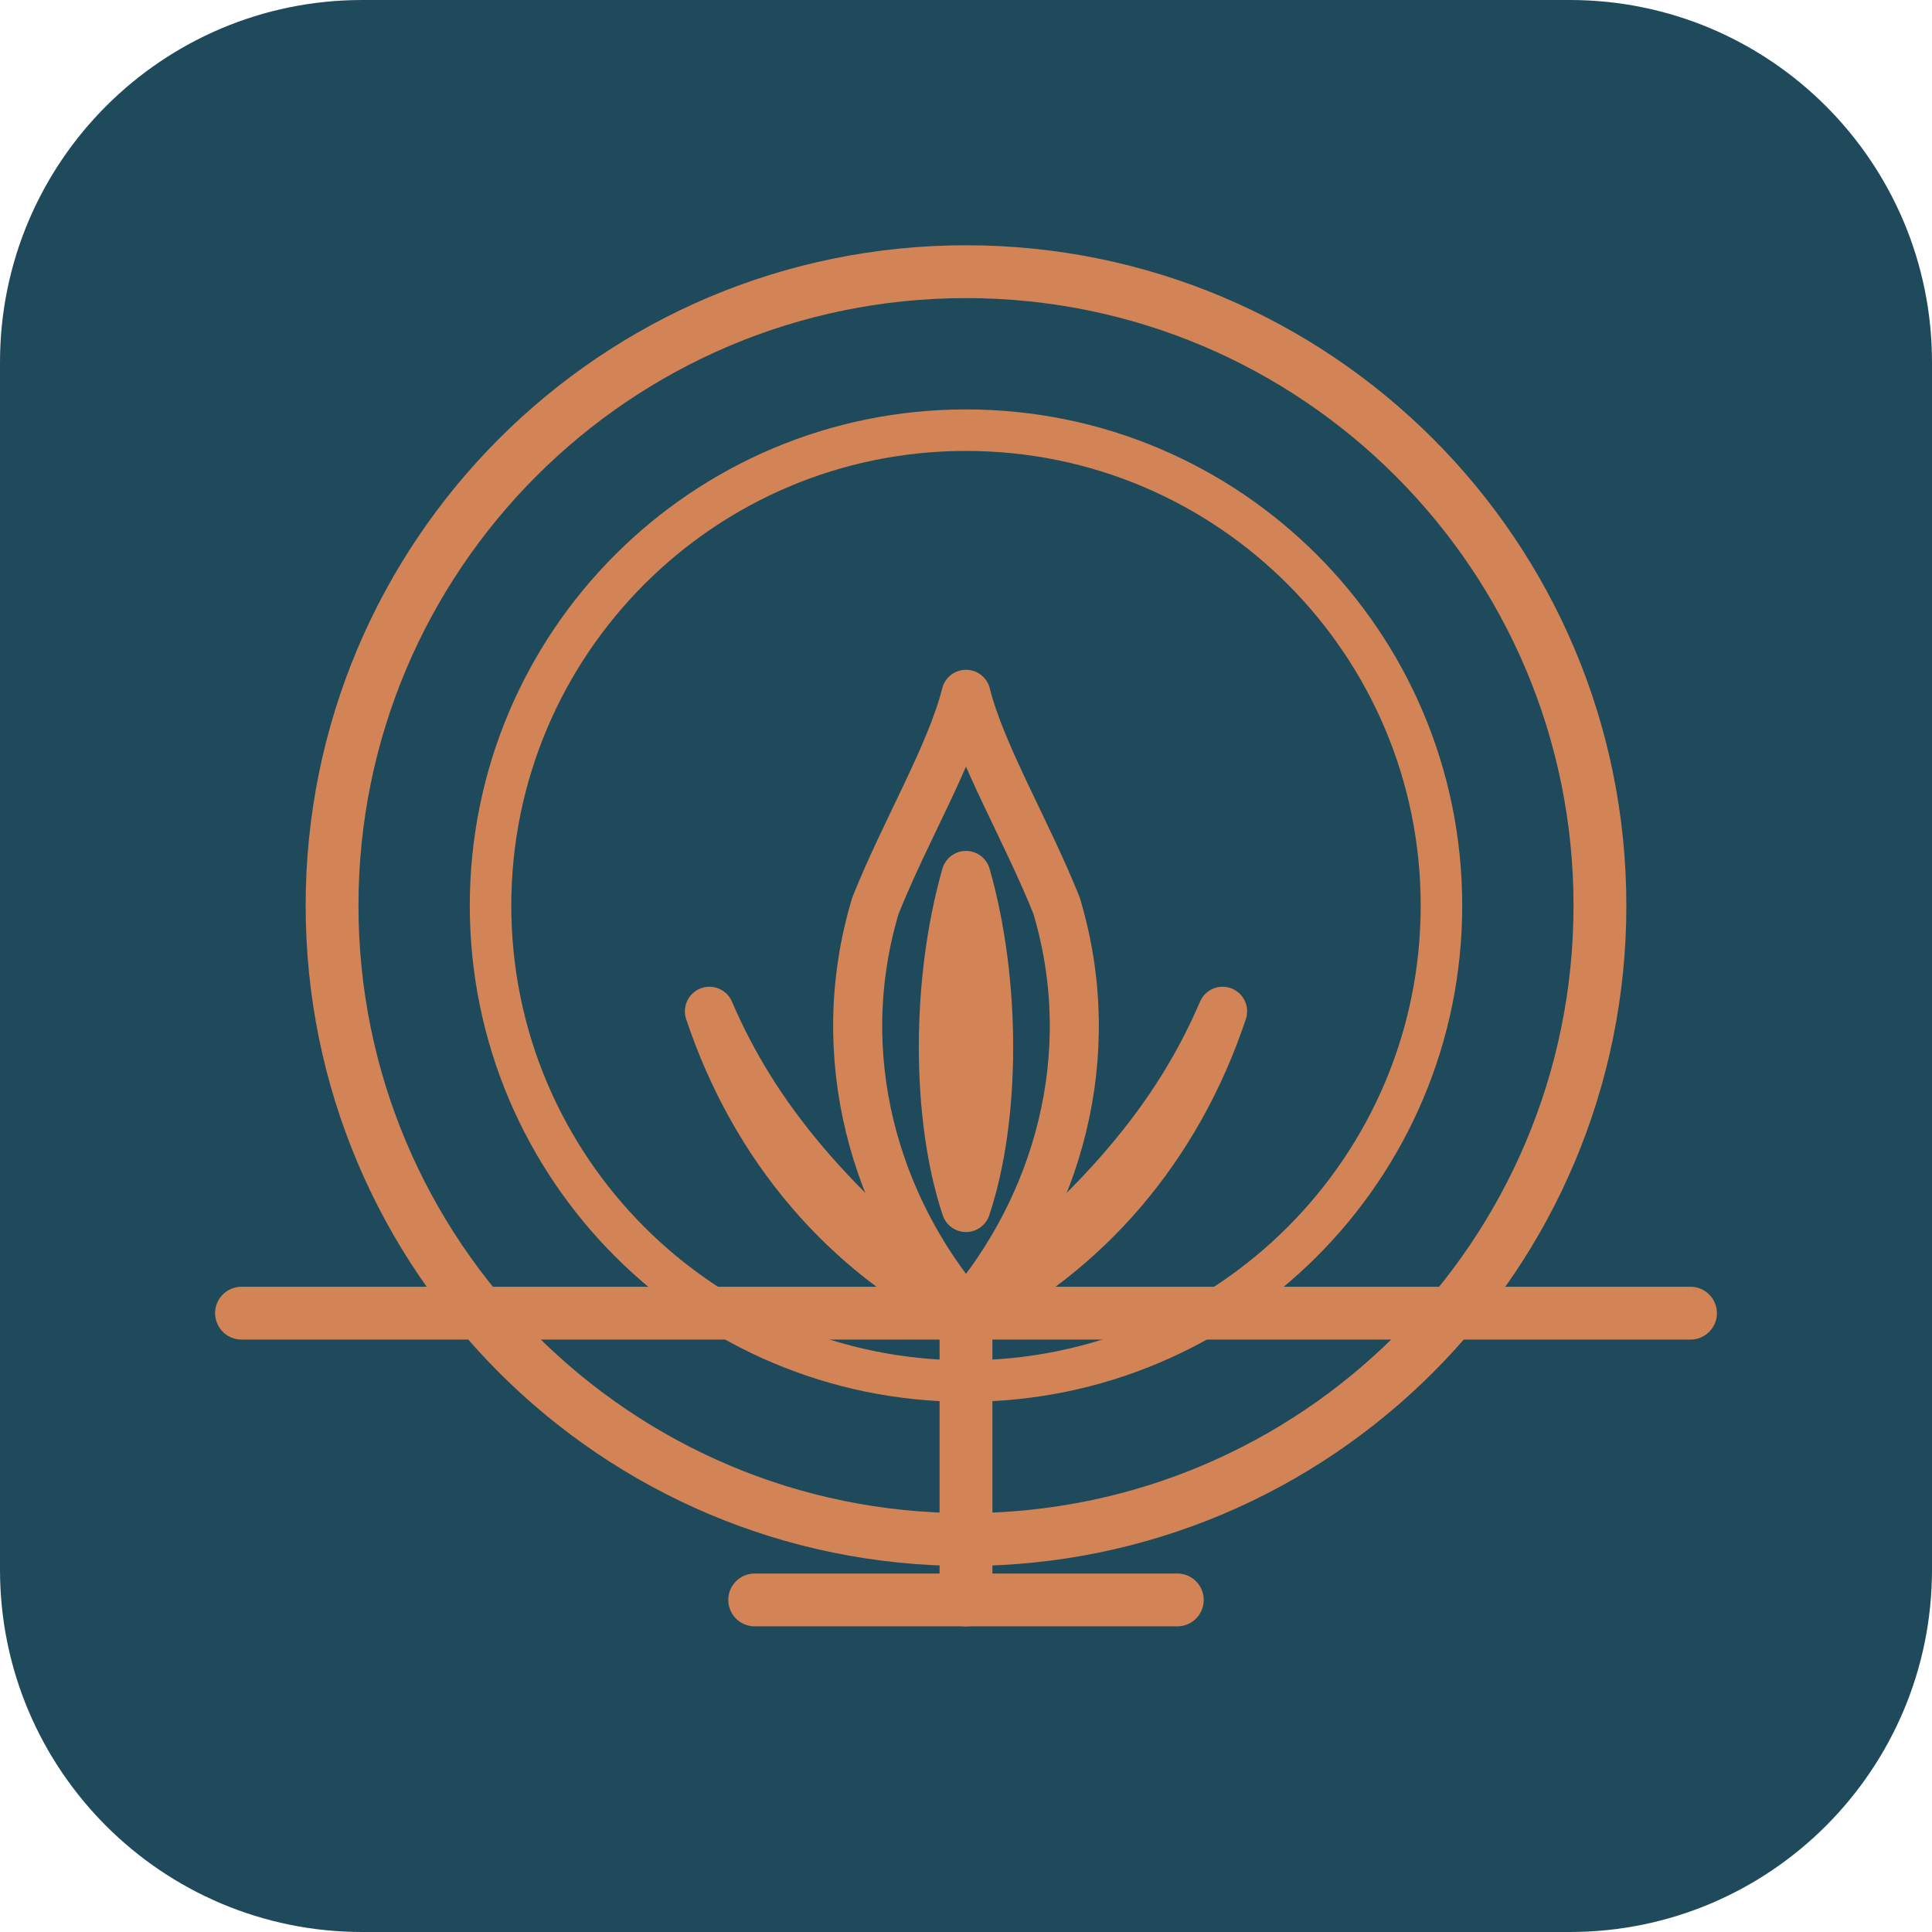
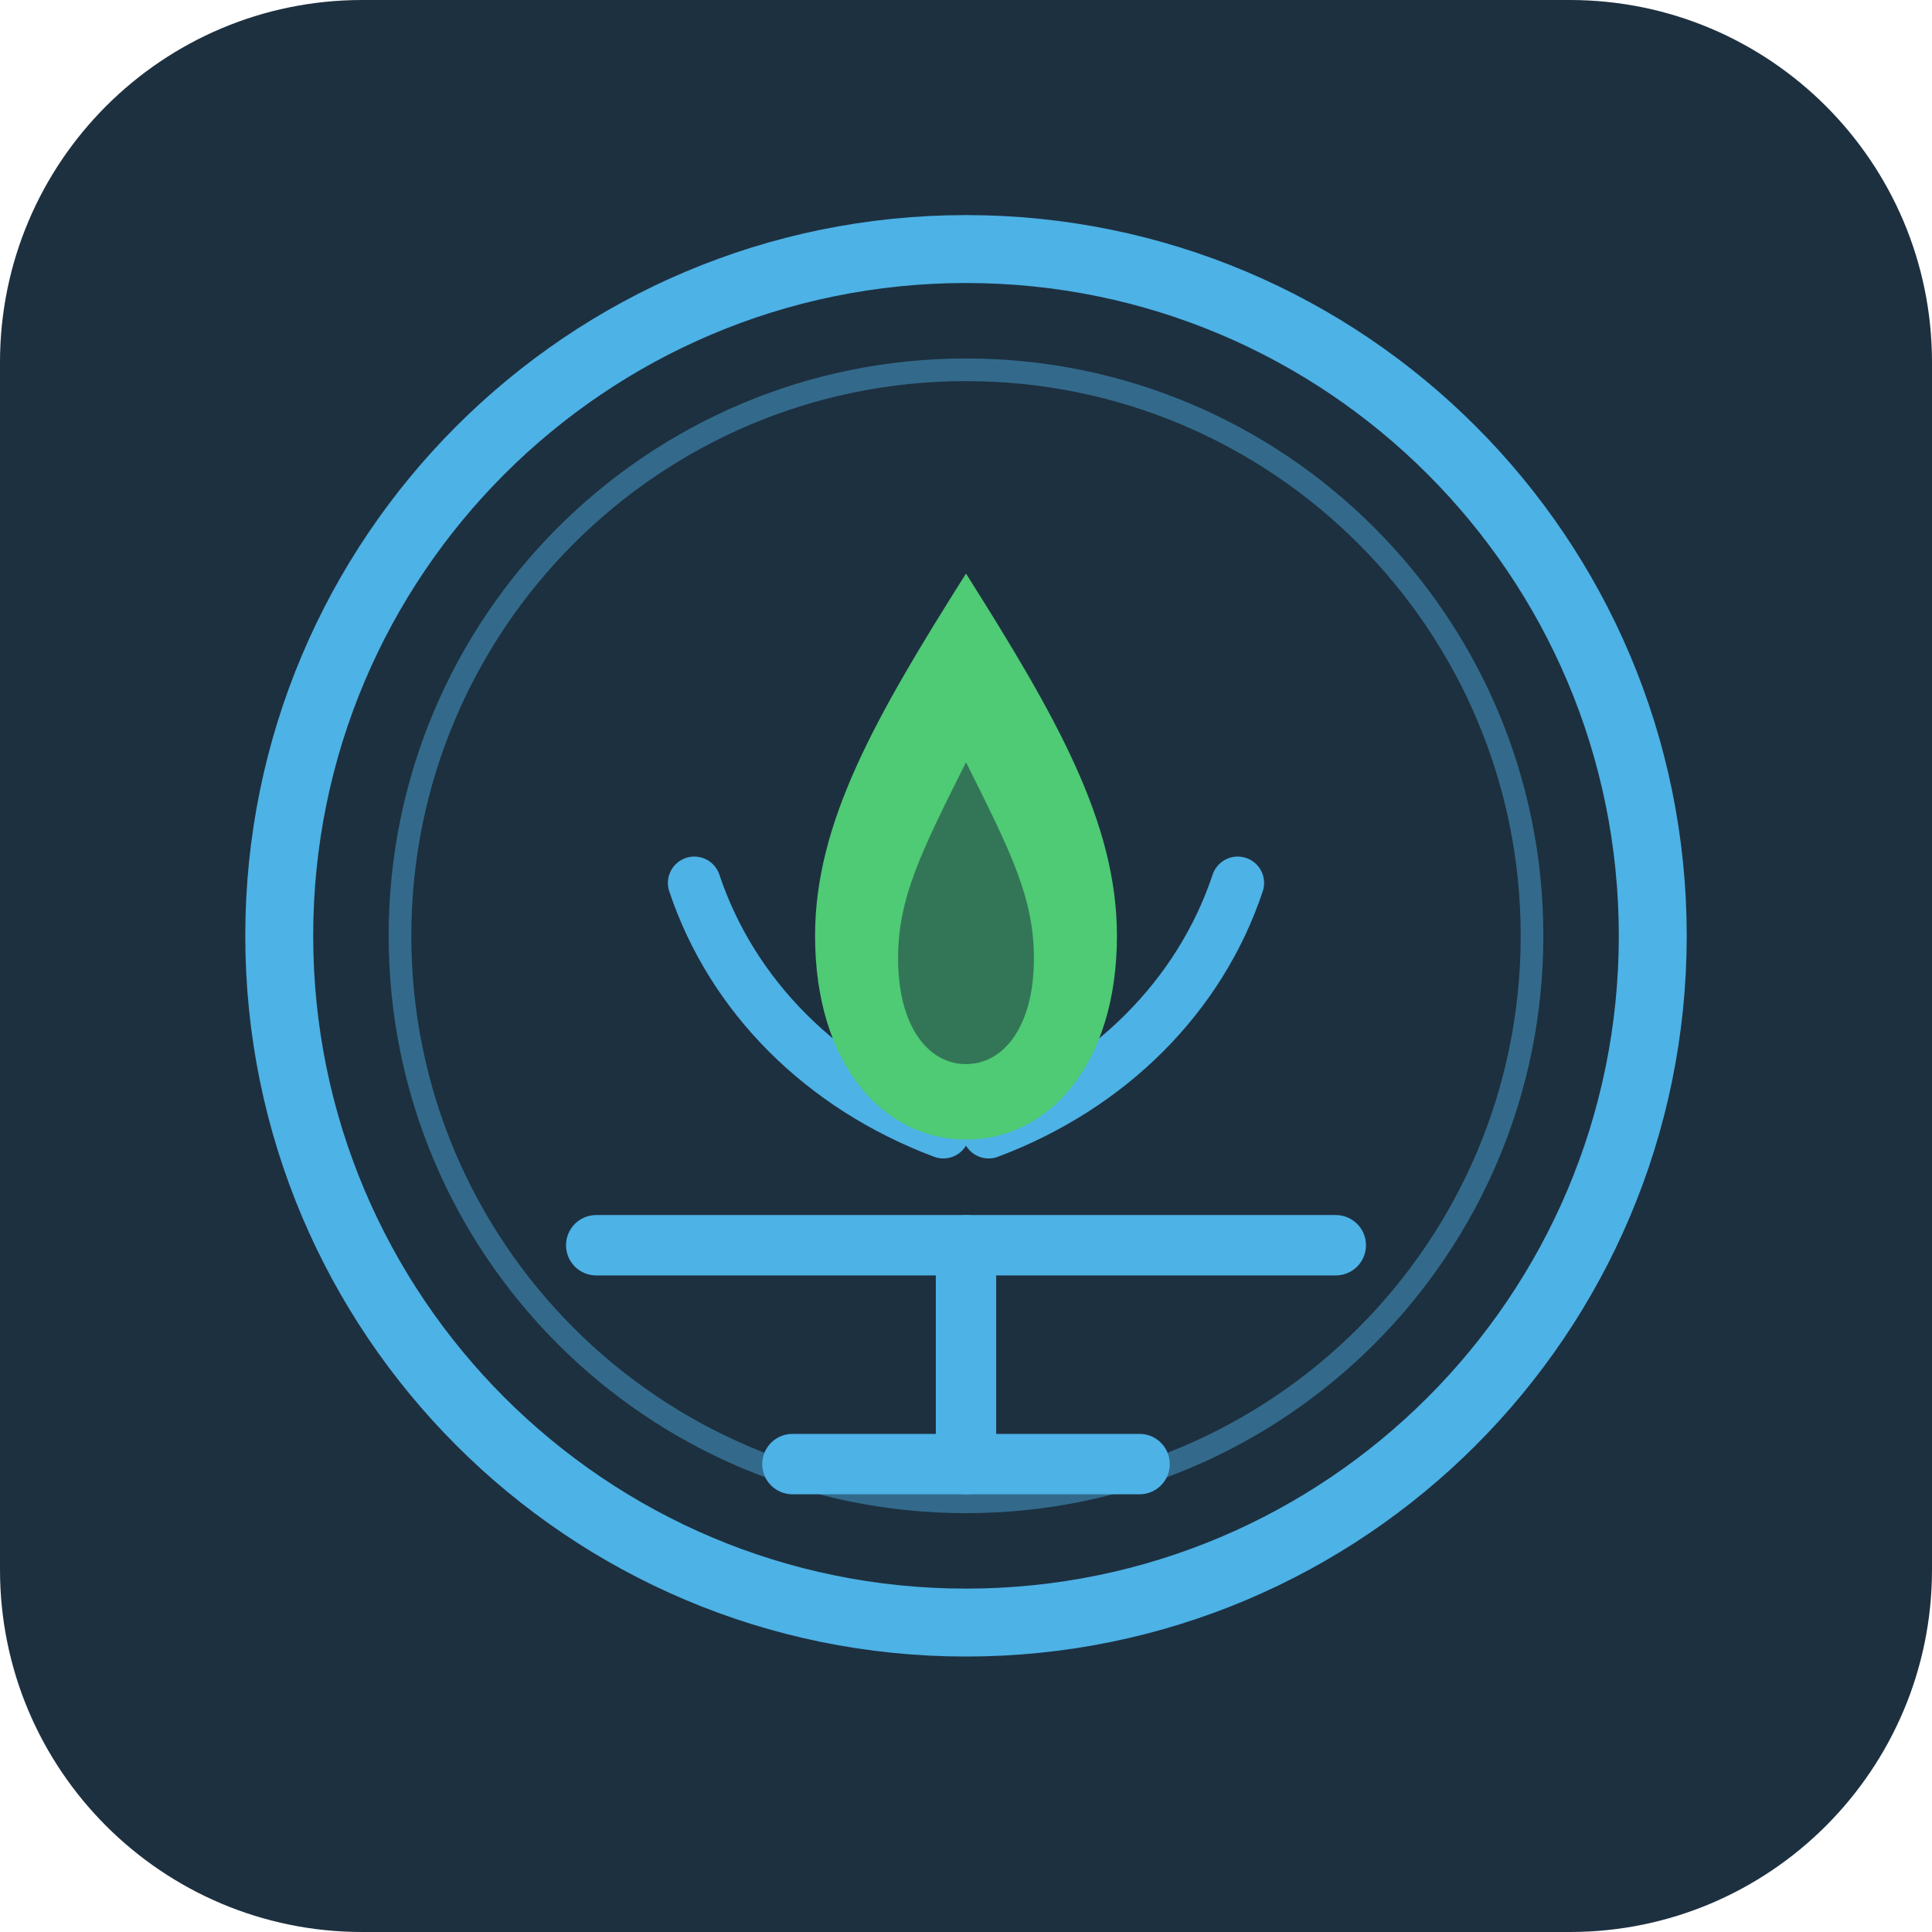
- <svg xmlns="http://www.w3.org/2000/svg" viewBox="0 0 512 512">
-   <rect x="0" y="0" width="512" height="512" rx="96" ry="96" fill="#1f4a5c" />
-   <g fill="none" stroke="#d28456" stroke-linecap="round" stroke-linejoin="round">
-     <circle cx="256" cy="240" r="168" stroke-width="14" />
-     <circle cx="256" cy="240" r="126" stroke-width="11" />
-     <path d="M 256 348              C 232 320, 220 280, 232 240              C 240 220, 252 200, 256 184              C 260 200, 272 220, 280 240              C 292 280, 280 320, 256 348 Z" stroke-width="13" />
-     <path d="M 256 320              C 248 296, 248 260, 256 232              C 264 260, 264 296, 256 320" stroke-width="13" />
-     <path d="M 256 348              C 224 332, 200 304, 188 268              C 200 296, 220 320, 256 348 Z" stroke-width="13" />
-     <path d="M 256 348              C 288 332, 312 304, 324 268              C 312 296, 292 320, 256 348 Z" stroke-width="13" />
-     <line x1="64" y1="348" x2="448" y2="348" stroke-width="14" />
-     <line x1="256" y1="348" x2="256" y2="424" stroke-width="14" />
-     <line x1="200" y1="424" x2="312" y2="424" stroke-width="14" />
+ <svg xmlns="http://www.w3.org/2000/svg" viewBox="0 0 512 512" role="img" aria-label="RoBible">
+   <rect width="512" height="512" rx="96" ry="96" fill="#1d3040" />
+   <g fill="none" stroke="#4db2e6" stroke-linecap="round" stroke-linejoin="round">
+     <circle cx="256" cy="248" r="182" stroke-width="18" />
+     <circle cx="256" cy="248" r="150" stroke-width="6" opacity="0.45" />
+     <path d="M 250 300 C 218 288, 194 264, 184 234" stroke-width="14" />
+     <path d="M 262 300 C 294 288, 318 264, 328 234" stroke-width="14" />
+     <path d="M 158 330 H 354" stroke-width="16" />
+     <path d="M 256 330 V 388" stroke-width="16" />
+     <path d="M 210 388 H 302" stroke-width="16" />
  </g>
+   <path d="M 256 152            C 280 190, 296 218, 296 248            C 296 282, 278 302, 256 302            C 234 302, 216 282, 216 248            C 216 218, 232 190, 256 152 Z" fill="#4ecb74" />
+   <path d="M 256 202            C 268 226, 274 238, 274 254            C 274 272, 266 282, 256 282            C 246 282, 238 272, 238 254            C 238 238, 244 226, 256 202 Z" fill="#1d3040" opacity="0.55" />
</svg>
